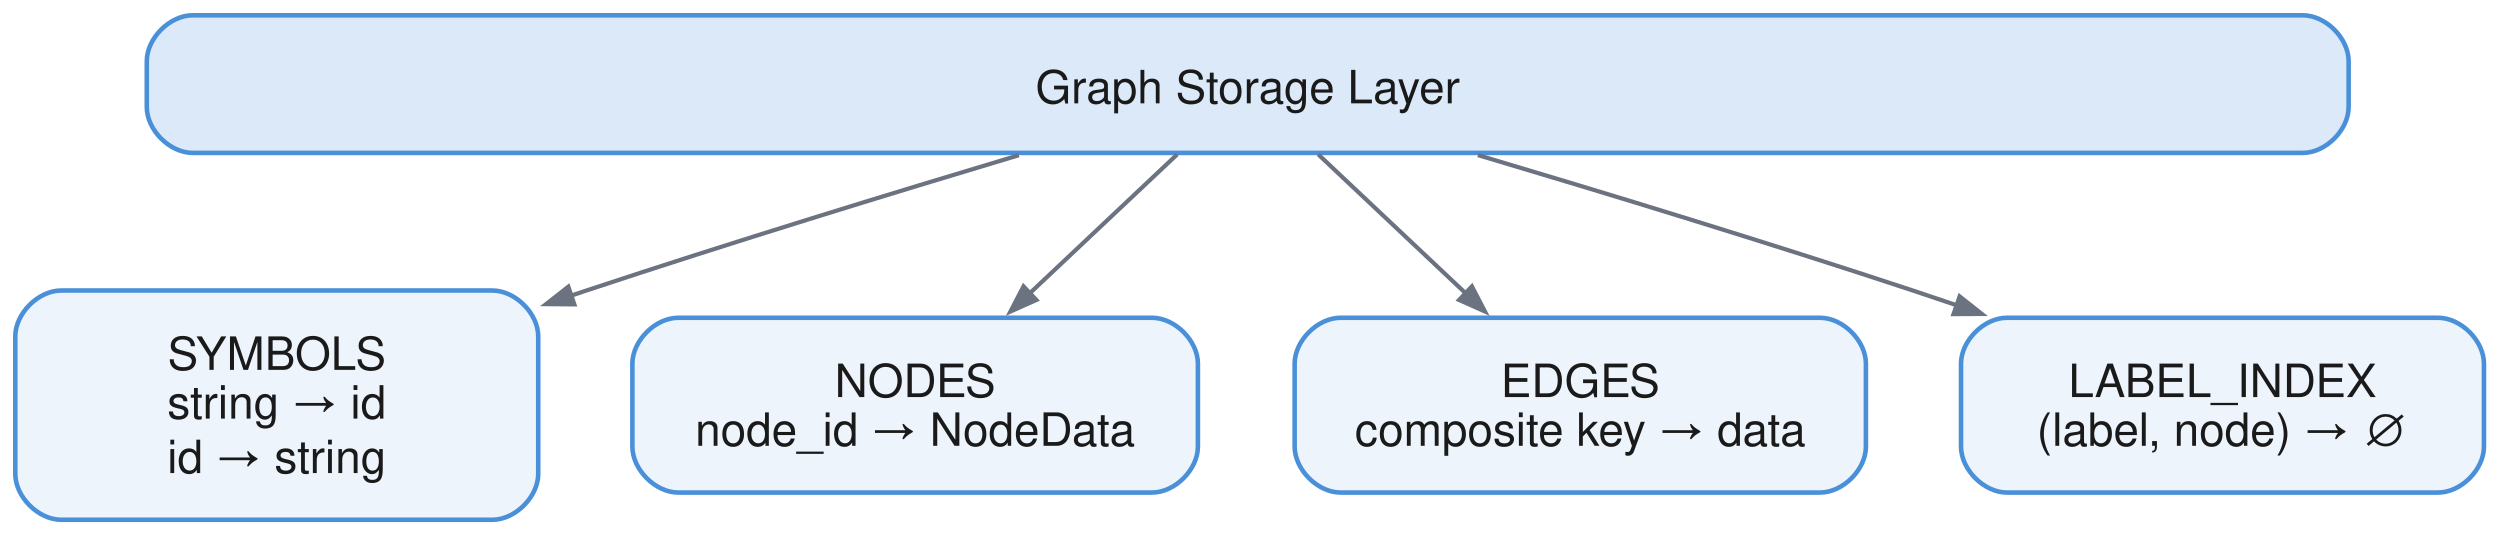
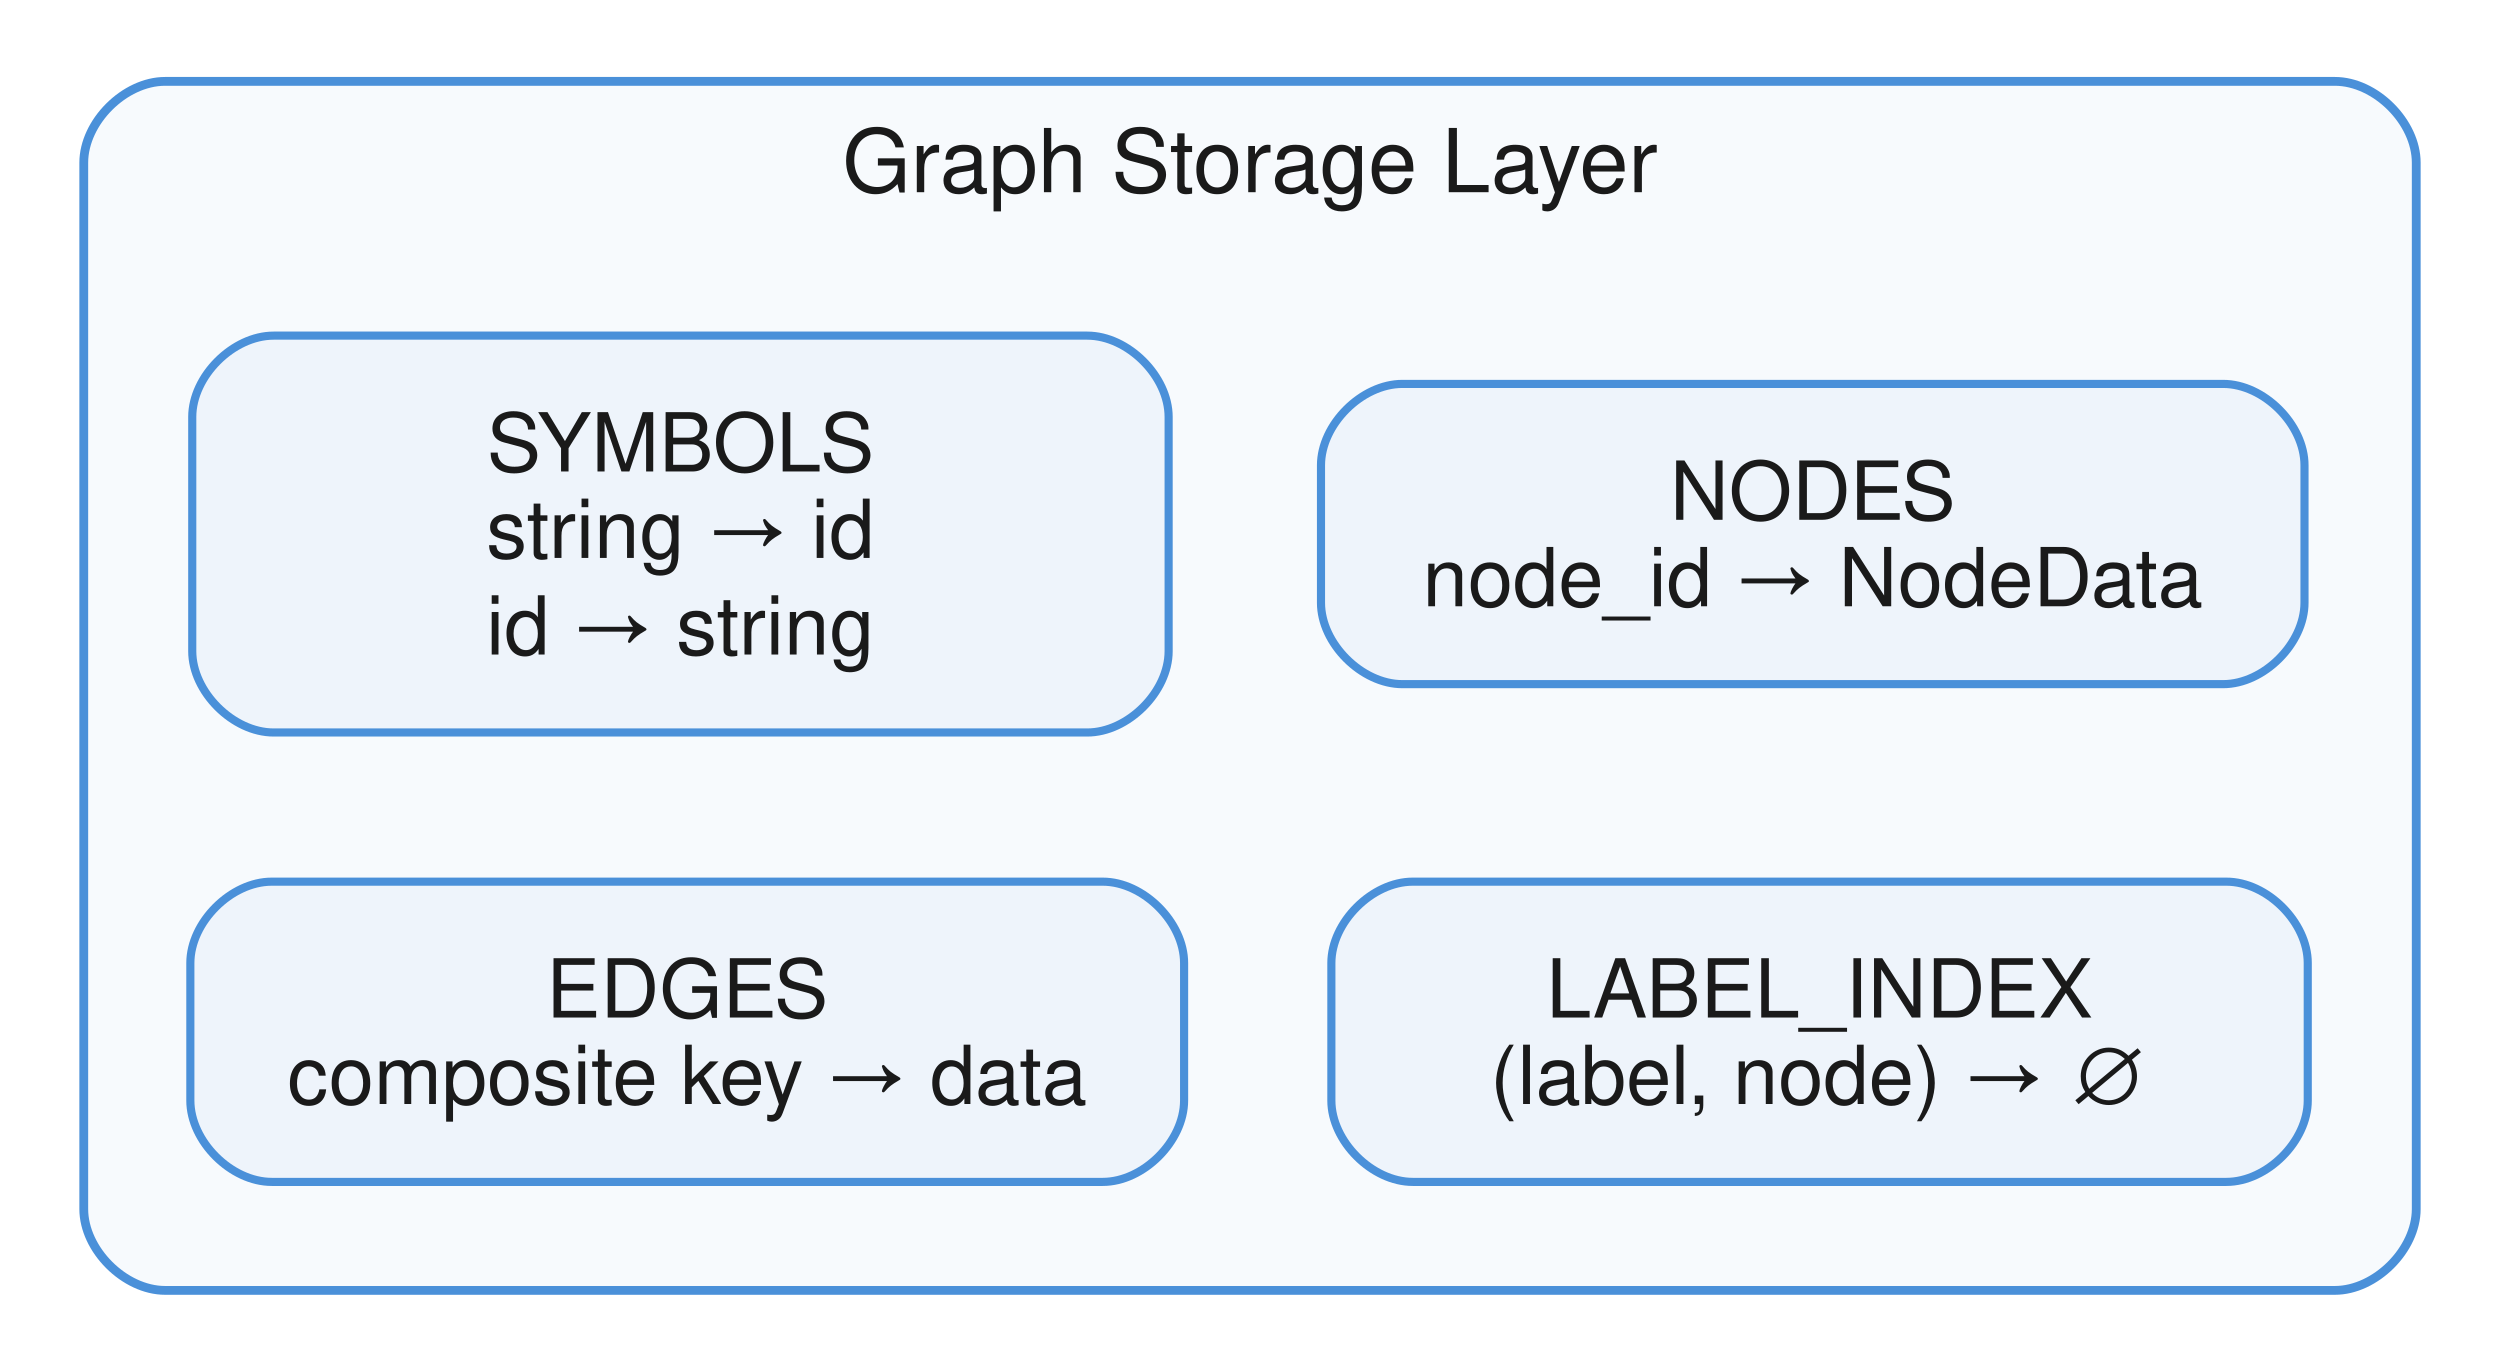
- <svg xmlns="http://www.w3.org/2000/svg" viewBox="0.00 0.00 654.00 140.00">
-   <g id="graph0" class="graph" transform="scale(1 1) rotate(0) translate(4 135.97)">
+ <svg xmlns="http://www.w3.org/2000/svg" width="491" height="269" viewBox="0.00 0.00 368.00 202.00">
+   <g id="graph0" class="graph" transform="scale(1 1) rotate(0) translate(4 198.31)">
+     <g id="clust1" class="cluster">
+       <path fill="#f7fafd" stroke="#4a90d9" stroke-width="1.3" d="M20,-8C20,-8 340,-8 340,-8 346,-8 352,-14 352,-20 352,-20 352,-174.31 352,-174.31 352,-180.31 346,-186.31 340,-186.31 340,-186.31 20,-186.31 20,-186.31 14,-186.31 8,-180.31 8,-174.31 8,-174.31 8,-20 8,-20 8,-14 14,-8 20,-8" />
+       <text xml:space="preserve" text-anchor="middle" x="180" y="-169.96" font-family="Helvetica,Arial,sans-serif" font-size="13.00" fill="#1a1a1a">Graph Storage Layer</text>
+     </g>
    <g id="node1" class="node">
-       <path fill="#dbe9f8" stroke="#4a90d9" stroke-width="1.2" d="M598.4,-131.97C598.4,-131.97 46.4,-131.97 46.4,-131.97 40.4,-131.97 34.4,-125.97 34.4,-119.97 34.4,-119.97 34.4,-107.97 34.4,-107.97 34.4,-101.97 40.4,-95.97 46.4,-95.97 46.4,-95.97 598.4,-95.97 598.4,-95.97 604.4,-95.97 610.4,-101.97 610.4,-107.97 610.4,-107.97 610.4,-119.97 610.4,-119.97 610.4,-125.97 604.4,-131.97 598.4,-131.97" />
-       <text xml:space="preserve" text-anchor="middle" x="322.4" y="-108.94" font-family="Helvetica,Arial,sans-serif" font-size="12.00" fill="#1a1a1a">Graph Storage Layer</text>
+       <path fill="#eef4fb" stroke="#4a90d9" stroke-width="1.2" d="M156,-148.81C156,-148.81 36,-148.81 36,-148.81 30,-148.81 24,-142.81 24,-136.81 24,-136.81 24,-102.28 24,-102.28 24,-96.28 30,-90.28 36,-90.28 36,-90.28 156,-90.28 156,-90.28 162,-90.28 168,-96.28 168,-102.28 168,-102.28 168,-136.81 168,-136.81 168,-142.81 162,-148.81 156,-148.81" />
+       <text xml:space="preserve" text-anchor="middle" x="96" y="-128.77" font-family="Helvetica,Arial,sans-serif" font-size="12.00" fill="#1a1a1a">SYMBOLS</text>
+       <text xml:space="preserve" text-anchor="middle" x="96" y="-116.02" font-family="Helvetica,Arial,sans-serif" font-size="12.00" fill="#1a1a1a">string → id</text>
+       <text xml:space="preserve" text-anchor="middle" x="96" y="-101.77" font-family="Helvetica,Arial,sans-serif" font-size="12.00" fill="#1a1a1a">id → string</text>
    </g>
    <g id="node2" class="node">
-       <path fill="#eef4fb" stroke="#4a90d9" stroke-width="1.2" d="M124.8,-59.97C124.8,-59.97 12,-59.97 12,-59.97 6,-59.97 0,-53.97 0,-47.97 0,-47.97 0,-12 0,-12 0,-6 6,0 12,0 12,0 124.8,0 124.8,0 130.8,0 136.8,-6 136.8,-12 136.8,-12 136.8,-47.97 136.8,-47.97 136.8,-53.97 130.8,-59.97 124.8,-59.97" />
-       <text xml:space="preserve" text-anchor="middle" x="68.4" y="-39.21" font-family="Helvetica,Arial,sans-serif" font-size="12.00" fill="#1a1a1a">SYMBOLS</text>
-       <text xml:space="preserve" text-anchor="middle" x="68.4" y="-26.46" font-family="Helvetica,Arial,sans-serif" font-size="12.00" fill="#1a1a1a">string → id</text>
-       <text xml:space="preserve" text-anchor="middle" x="68.4" y="-12.21" font-family="Helvetica,Arial,sans-serif" font-size="12.00" fill="#1a1a1a">id → string</text>
-     </g>
-     <g id="edge1" class="edge">
-       <path fill="none" stroke="#6b7280" stroke-width="1.1" d="M262.53,-95.37C229.12,-85.37 186.82,-72.39 149.4,-59.97 148.04,-59.52 146.66,-59.06 145.27,-58.59" />
-       <polygon fill="#6b7280" stroke="#6b7280" stroke-width="1.1" points="146.25,-56.34 138.84,-56.41 144.68,-60.98 146.25,-56.34" />
+       <path fill="#eef4fb" stroke="#4a90d9" stroke-width="1.2" d="M323.52,-141.69C323.52,-141.69 202.47,-141.69 202.47,-141.69 196.47,-141.69 190.47,-135.69 190.47,-129.69 190.47,-129.69 190.47,-109.41 190.47,-109.41 190.47,-103.41 196.47,-97.41 202.47,-97.41 202.47,-97.41 323.52,-97.41 323.52,-97.41 329.52,-97.41 335.52,-103.41 335.52,-109.41 335.52,-109.41 335.52,-129.69 335.52,-129.69 335.52,-135.69 329.52,-141.69 323.52,-141.69" />
+       <text xml:space="preserve" text-anchor="middle" x="263" y="-121.65" font-family="Helvetica,Arial,sans-serif" font-size="12.00" fill="#1a1a1a">NODES</text>
+       <text xml:space="preserve" text-anchor="middle" x="263" y="-108.9" font-family="Helvetica,Arial,sans-serif" font-size="12.00" fill="#1a1a1a">node_id → NodeData</text>
    </g>
    <g id="node3" class="node">
-       <path fill="#eef4fb" stroke="#4a90d9" stroke-width="1.2" d="M297.37,-52.84C297.37,-52.84 173.43,-52.84 173.43,-52.84 167.43,-52.84 161.43,-46.84 161.43,-40.84 161.43,-40.84 161.43,-19.13 161.43,-19.13 161.43,-13.13 167.43,-7.12 173.43,-7.12 173.43,-7.12 297.37,-7.12 297.37,-7.12 303.37,-7.12 309.37,-13.12 309.37,-19.12 309.37,-19.12 309.37,-40.84 309.37,-40.84 309.37,-46.84 303.37,-52.84 297.37,-52.84" />
-       <text xml:space="preserve" text-anchor="middle" x="235.4" y="-32.09" font-family="Helvetica,Arial,sans-serif" font-size="12.00" fill="#1a1a1a">NODES</text>
-       <text xml:space="preserve" text-anchor="middle" x="235.4" y="-19.34" font-family="Helvetica,Arial,sans-serif" font-size="12.00" fill="#1a1a1a">node_id → NodeData</text>
-     </g>
-     <g id="edge2" class="edge">
-       <path fill="none" stroke="#6b7280" stroke-width="1.1" d="M303.95,-95.58C292.72,-85 278.11,-71.23 265.26,-59.13" />
-       <polygon fill="#6b7280" stroke="#6b7280" stroke-width="1.1" points="267.11,-57.5 260.33,-54.48 263.75,-61.07 267.11,-57.5" />
+       <path fill="#eef4fb" stroke="#4a90d9" stroke-width="1.2" d="M158.28,-68.28C158.28,-68.28 35.72,-68.28 35.72,-68.28 29.72,-68.28 23.72,-62.28 23.72,-56.28 23.72,-56.28 23.72,-36 23.72,-36 23.72,-30 29.72,-24 35.72,-24 35.72,-24 158.28,-24 158.28,-24 164.28,-24 170.28,-30 170.28,-36 170.28,-36 170.28,-56.28 170.28,-56.28 170.28,-62.28 164.28,-68.28 158.28,-68.28" />
+       <text xml:space="preserve" text-anchor="middle" x="97" y="-48.24" font-family="Helvetica,Arial,sans-serif" font-size="12.00" fill="#1a1a1a">EDGES</text>
+       <text xml:space="preserve" text-anchor="middle" x="97" y="-35.49" font-family="Helvetica,Arial,sans-serif" font-size="12.00" fill="#1a1a1a">composite key → data</text>
    </g>
    <g id="node4" class="node">
-       <path fill="#eef4fb" stroke="#4a90d9" stroke-width="1.2" d="M472.12,-52.84C472.12,-52.84 346.68,-52.84 346.68,-52.84 340.68,-52.84 334.68,-46.84 334.68,-40.84 334.68,-40.84 334.68,-19.13 334.68,-19.13 334.68,-13.13 340.68,-7.12 346.68,-7.12 346.68,-7.12 472.12,-7.12 472.12,-7.12 478.12,-7.12 484.12,-13.12 484.12,-19.12 484.12,-19.12 484.12,-40.84 484.12,-40.84 484.12,-46.84 478.12,-52.84 472.12,-52.84" />
-       <text xml:space="preserve" text-anchor="middle" x="409.4" y="-32.09" font-family="Helvetica,Arial,sans-serif" font-size="12.00" fill="#1a1a1a">EDGES</text>
-       <text xml:space="preserve" text-anchor="middle" x="409.4" y="-19.34" font-family="Helvetica,Arial,sans-serif" font-size="12.00" fill="#1a1a1a">composite key → data</text>
-     </g>
-     <g id="edge3" class="edge">
-       <path fill="none" stroke="#6b7280" stroke-width="1.1" d="M340.85,-95.58C352.08,-85 366.69,-71.23 379.54,-59.13" />
-       <polygon fill="#6b7280" stroke="#6b7280" stroke-width="1.1" points="381.05,-61.07 384.47,-54.48 377.69,-57.5 381.05,-61.07" />
-     </g>
-     <g id="node5" class="node">
-       <path fill="#eef4fb" stroke="#4a90d9" stroke-width="1.2" d="M633.8,-52.84C633.8,-52.84 521,-52.84 521,-52.84 515,-52.84 509,-46.84 509,-40.84 509,-40.84 509,-19.13 509,-19.13 509,-13.13 515,-7.12 521,-7.12 521,-7.12 633.8,-7.12 633.8,-7.12 639.8,-7.12 645.8,-13.12 645.8,-19.12 645.8,-19.12 645.8,-40.84 645.8,-40.84 645.8,-46.84 639.8,-52.84 633.8,-52.84" />
-       <text xml:space="preserve" text-anchor="middle" x="577.4" y="-32.09" font-family="Helvetica,Arial,sans-serif" font-size="12.00" fill="#1a1a1a">LABEL_INDEX</text>
-       <text xml:space="preserve" text-anchor="middle" x="577.4" y="-19.34" font-family="Helvetica,Arial,sans-serif" font-size="12.00" fill="#1a1a1a">(label, node) → ∅</text>
-     </g>
-     <g id="edge4" class="edge">
-       <path fill="none" stroke="#6b7280" stroke-width="1.1" d="M382.62,-95.4C416.22,-85.4 458.78,-72.42 496.4,-59.97 500.19,-58.72 504.07,-57.41 507.98,-56.07" />
-       <polygon fill="#6b7280" stroke="#6b7280" stroke-width="1.1" points="508.64,-58.44 514.46,-53.84 507.04,-53.8 508.64,-58.44" />
+       <path fill="#eef4fb" stroke="#4a90d9" stroke-width="1.2" d="M324,-68.28C324,-68.28 204,-68.28 204,-68.28 198,-68.28 192,-62.28 192,-56.28 192,-56.28 192,-36 192,-36 192,-30 198,-24 204,-24 204,-24 324,-24 324,-24 330,-24 336,-30 336,-36 336,-36 336,-56.28 336,-56.28 336,-62.28 330,-68.28 324,-68.28" />
+       <text xml:space="preserve" text-anchor="middle" x="264" y="-48.24" font-family="Helvetica,Arial,sans-serif" font-size="12.00" fill="#1a1a1a">LABEL_INDEX</text>
+       <text xml:space="preserve" text-anchor="middle" x="264" y="-35.49" font-family="Helvetica,Arial,sans-serif" font-size="12.00" fill="#1a1a1a">(label, node) → ∅</text>
    </g>
  </g>
</svg>
